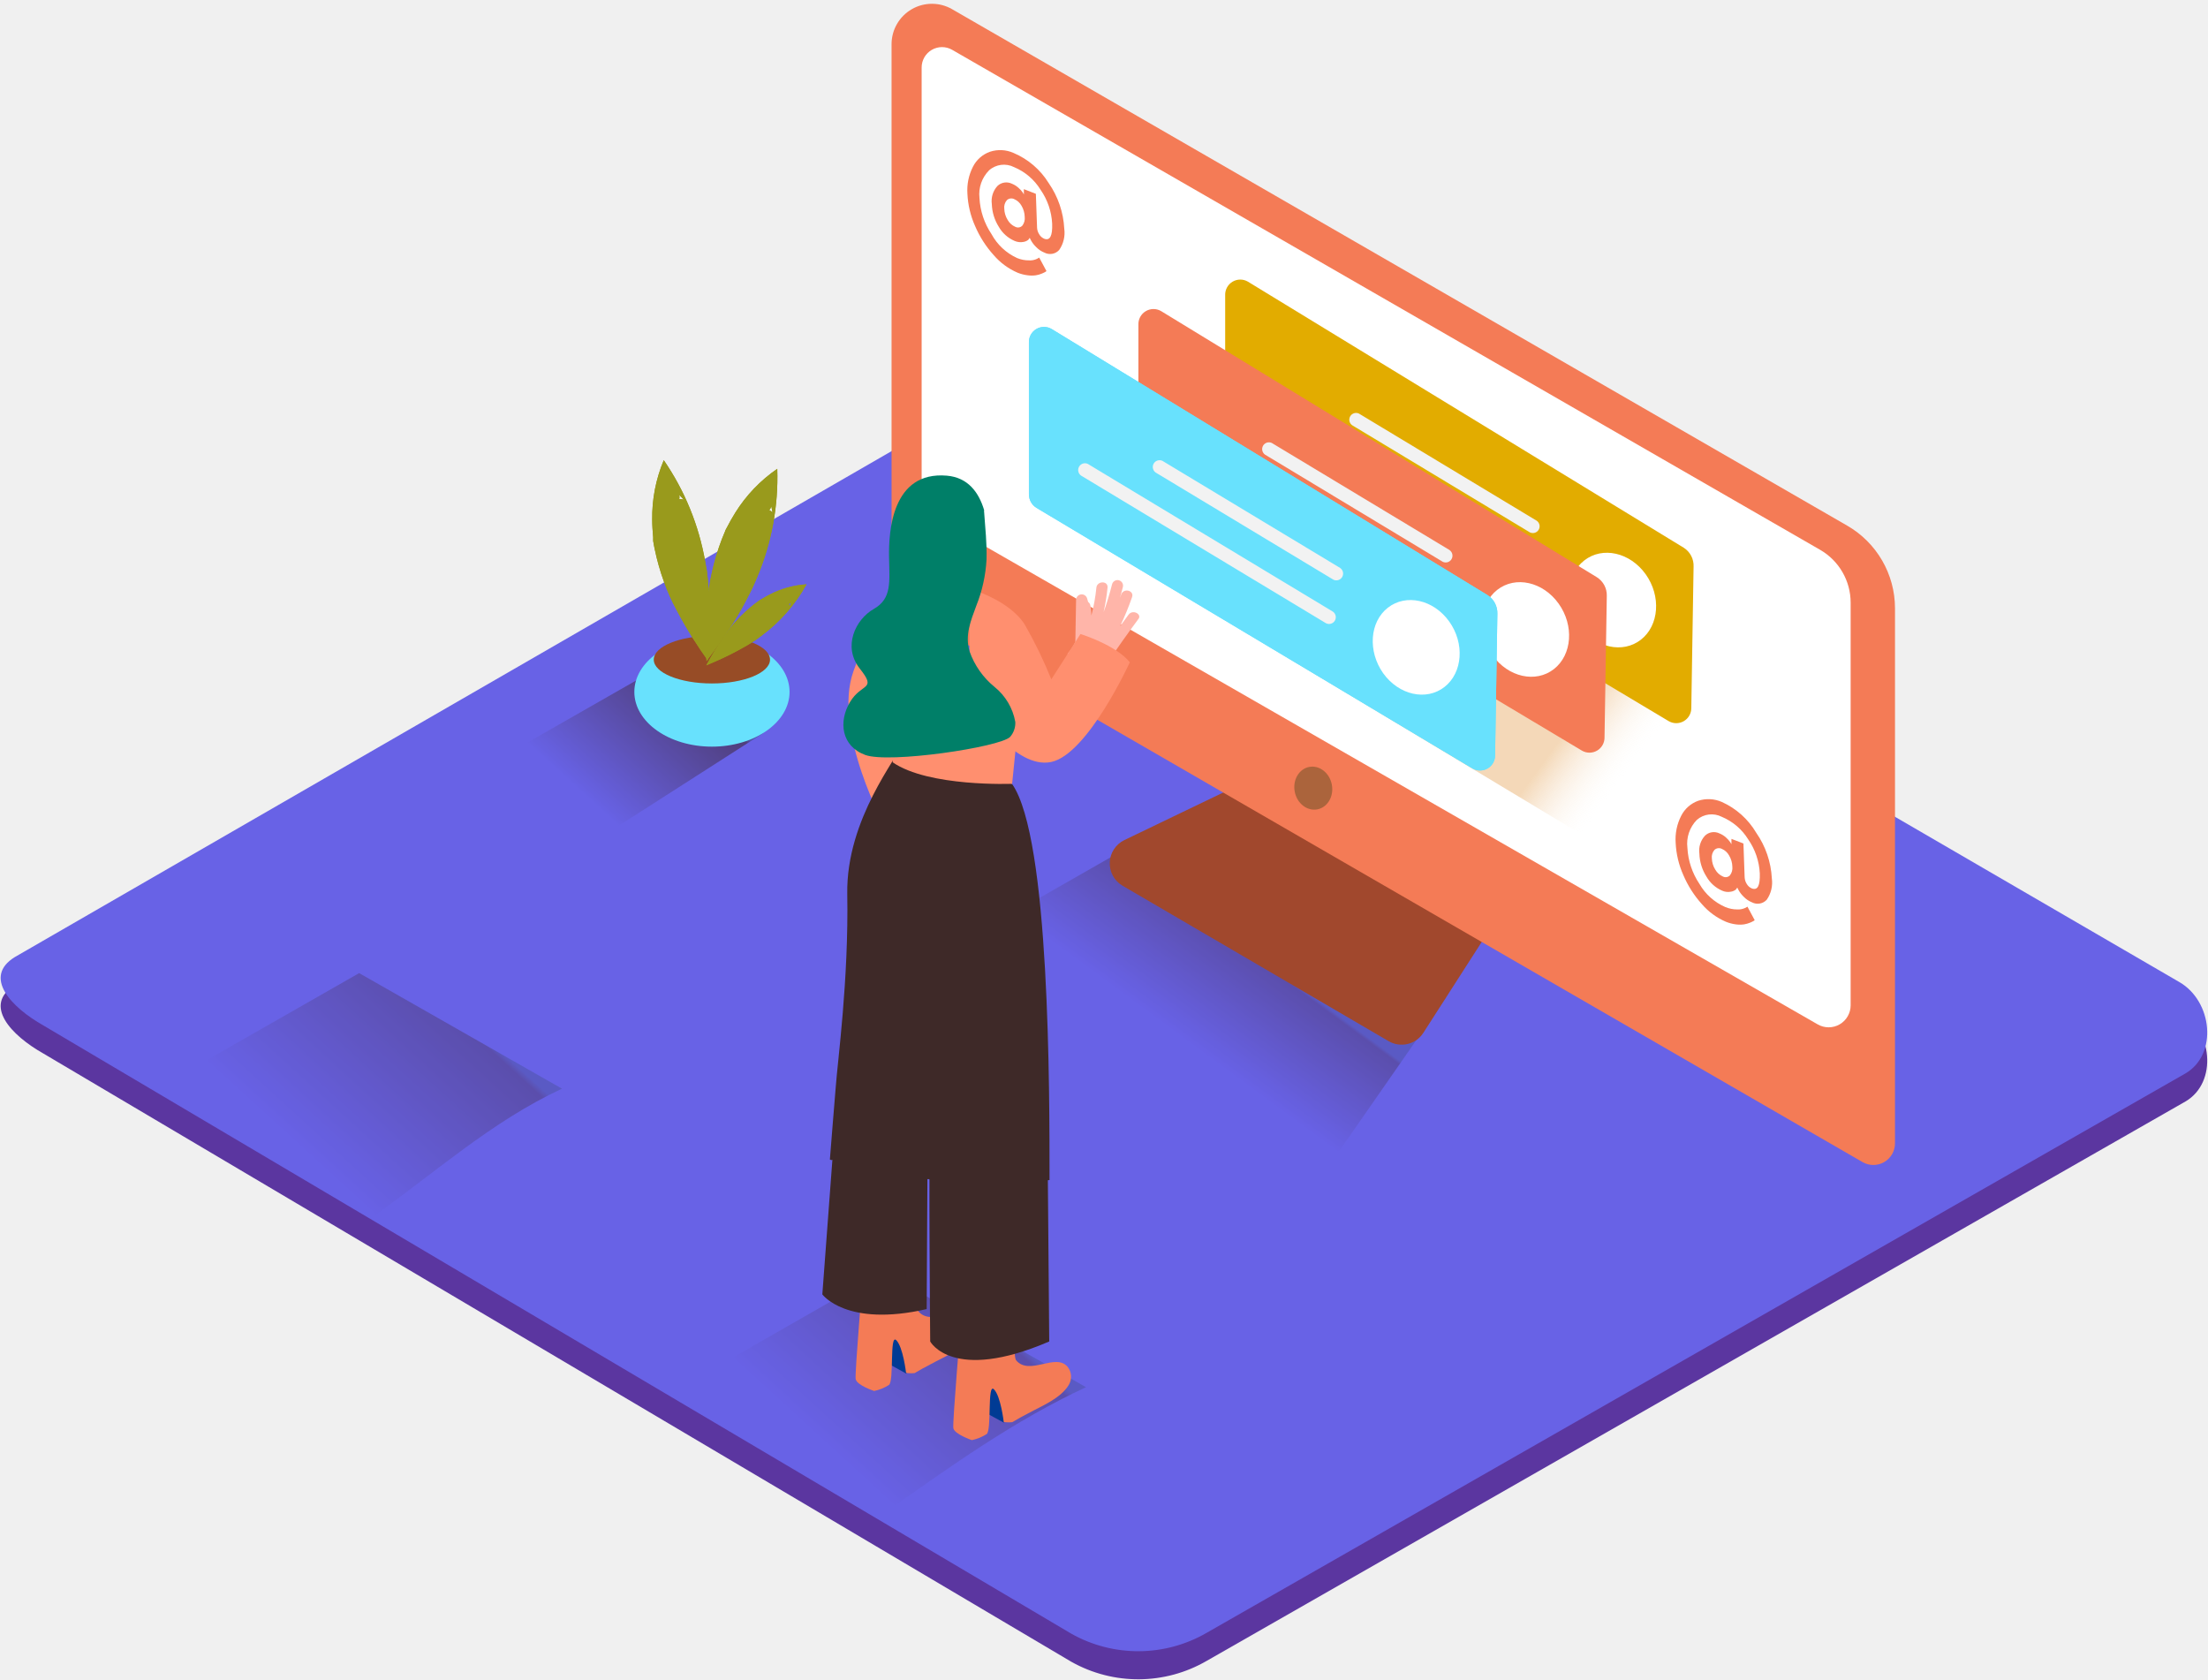
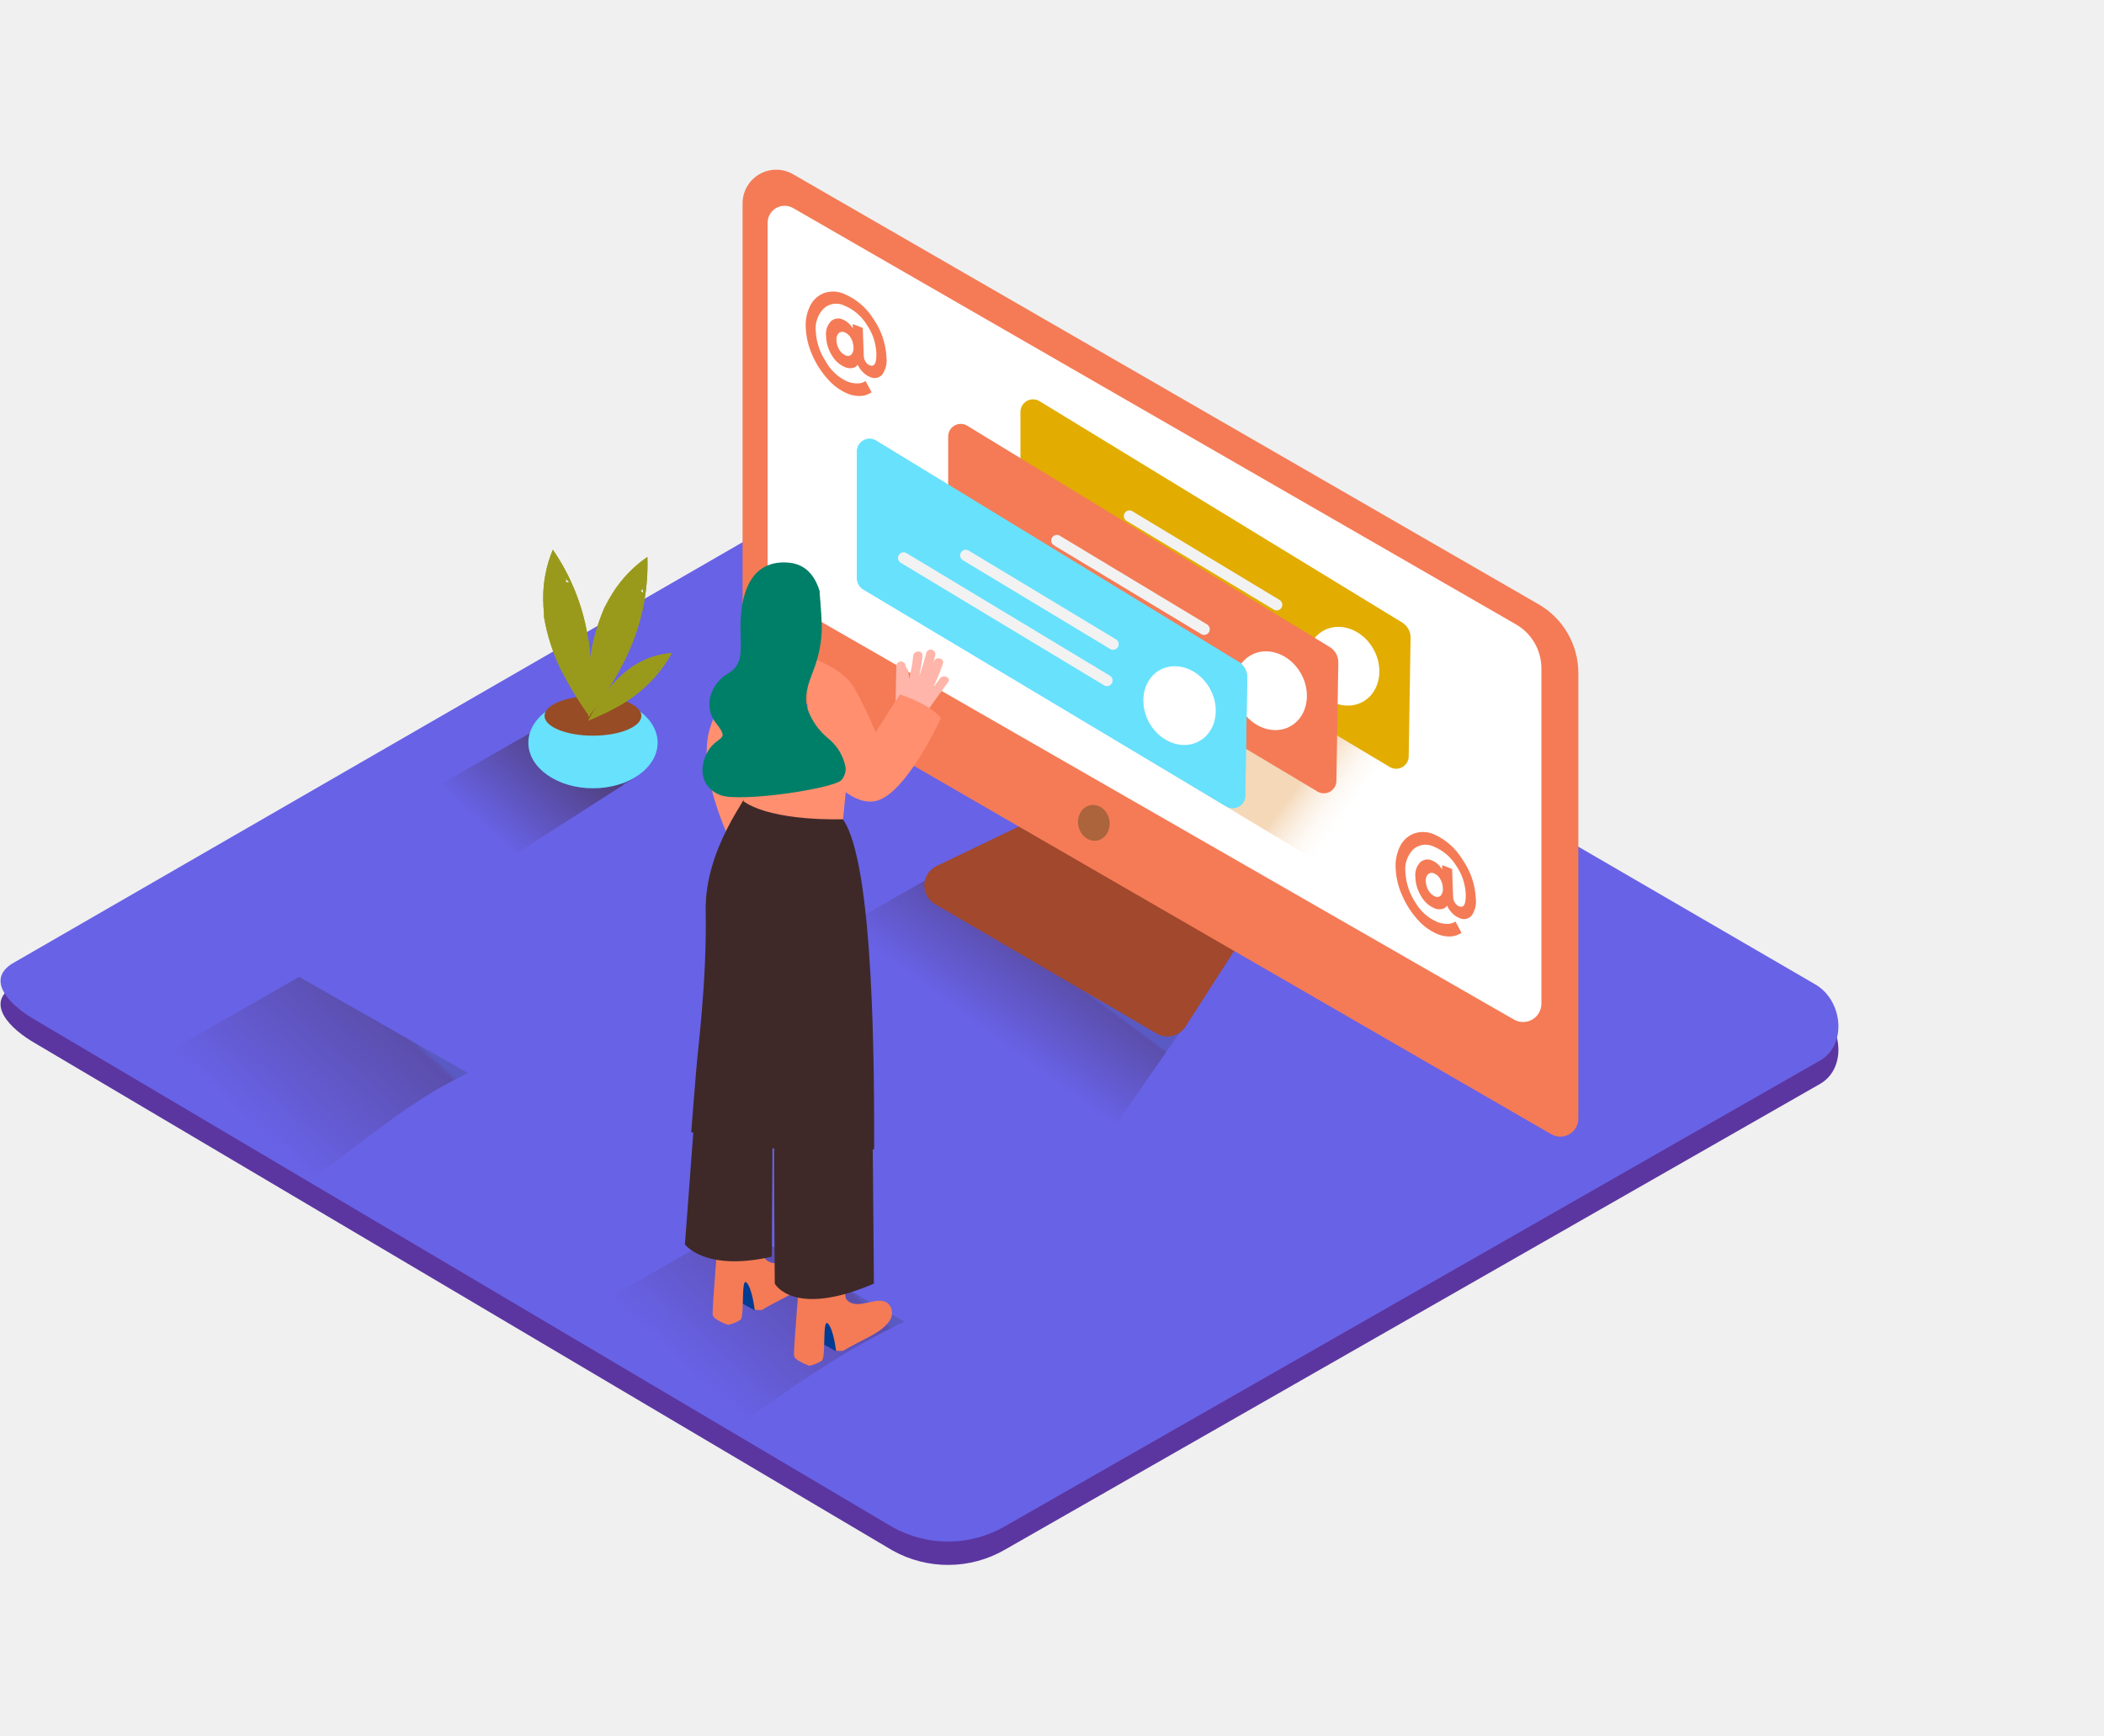
- <svg xmlns="http://www.w3.org/2000/svg" width="472" height="359">
+ <svg xmlns="http://www.w3.org/2000/svg" viewBox="0 0 540 360" width="400" height="330">
  <defs>
    <linearGradient x1="61.181%" y1="36.82%" x2="40.788%" y2="55.54%" id="a">
      <stop stop-color="#78B46A" offset="0%" />
      <stop stop-color="#7F3500" offset="3%" />
      <stop stop-color="#FFF" offset="100%" />
    </linearGradient>
    <linearGradient x1="82.186%" y1="28.519%" x2="29.852%" y2="62.464%" id="b">
      <stop stop-color="#78B46A" offset="0%" />
      <stop stop-color="#7F3500" offset="3%" />
      <stop stop-color="#FFF" offset="100%" />
    </linearGradient>
    <linearGradient x1="80.66%" y1="21.864%" x2="21.557%" y2="66.62%" id="c">
      <stop stop-color="#78B46A" offset="0%" />
      <stop stop-color="#7F3500" offset="3%" />
      <stop stop-color="#FFF" offset="100%" />
    </linearGradient>
    <linearGradient x1="81.016%" y1="60.589%" x2="67.462%" y2="55.277%" id="d">
      <stop stop-color="#FFF" stop-opacity="0" offset="0%" />
      <stop stop-color="#DC841E" offset="99%" />
    </linearGradient>
    <linearGradient x1="82.183%" y1="27.537%" x2="29.857%" y2="62.324%" id="e">
      <stop stop-color="#78B46A" offset="0%" />
      <stop stop-color="#7F3500" offset="3%" />
      <stop stop-color="#FFF" offset="100%" />
    </linearGradient>
  </defs>
  <g fill-rule="nonzero" fill="none">
    <path d="M229.018 355.203L9.313 225.211c-6.995-3.938-12.99-10.39-6.175-14.622L223.625 83.367c3.305-2.052 8.327-3.399 11.696-1.437l230.595 134.007c6.994 4.066 8.25 15.392 1.28 19.496L257.972 354.998a29.178 29.178 0 01-28.953.205z" fill="#5B36A0" />
    <path d="M229.018 349.203L9.313 219.211c-6.995-3.938-12.99-10.39-6.175-14.622L223.625 77.367c3.305-2.052 8.327-3.399 11.696-1.437l230.595 134.007c6.994 4.066 8.25 15.392 1.28 19.496L257.972 348.998a29.178 29.178 0 01-28.953.205z" fill="#6862E6" />
    <path d="M247.133 177.693L203.78 202.46s66.783 40.8 80.439 46.546l24.968-35.913" fill="url(#a)" opacity=".25" style="mix-blend-mode:multiply" />
    <path d="M232.157 296.513l-43.365-24.715-43.364 24.767s22.585 13.8 44.171 26.473c13.708-9.71 27.428-19.521 42.558-26.525z" fill="url(#b)" opacity=".25" style="mix-blend-mode:multiply" />
    <path d="M138.728 143.883l-27.505 15.712s2.331 14.404 15.988 20.15l36.01-23.087" fill="url(#c)" opacity=".46" style="mix-blend-mode:multiply" />
    <ellipse fill="#68E1FD" cx="152.192" cy="147.898" rx="16.59" ry="11.697" />
    <ellipse fill="#974C26" cx="152.179" cy="140.997" rx="12.426" ry="5.092" />
    <path d="M151.73 132.506c0-2.296-.076-4.591-.256-6.887-.051-.599-.106-1.193-.166-1.783l-.128-1.167c0-.347-.18-1.283-.18-1.193-.077-.47-.158-.936-.243-1.398a54.855 54.855 0 00-8.865-21.715 31.778 31.778 0 00-2.473 12.71c0 1.284.103 2.566.205 3.772v.757c.103.615.218 1.282.346 1.846a50.222 50.222 0 001.96 6.888 41.928 41.928 0 002.678 6.003 82.454 82.454 0 003.676 6.349 90.88 90.88 0 002.985 4.425c.308-2.86.449-5.734.461-8.607zm-6.52-25.819a2.067 2.067 0 000-.897c.316.324.628.658.935 1a2.84 2.84 0 00-.948-.103h.013z" fill="#999A1C" />
    <path d="M155.996 134.276a65.015 65.015 0 003.498-5.938c.282-.53.555-1.06.82-1.59l.525-1.065.5-1.103.55-1.283a54.876 54.876 0 004.266-23.087 31.728 31.728 0 00-8.967 9.363 45.938 45.938 0 00-1.858 3.284l-.256.474-.064.206c-.243.577-.487 1.154-.717 1.744a50.22 50.22 0 00-2.063 6.862 41.95 41.95 0 00-.986 6.503 77.621 77.621 0 00-.333 7.323c0 1.911 0 3.656.115 5.336 1.704-2.27 3.42-4.605 4.97-7.029zm8.456-25.254c.2-.226.349-.493.435-.783.094.445.175.873.244 1.283-.2-.2-.43-.368-.68-.5z" fill="#999A1C" />
    <path d="M155.907 139.997a64.687 64.687 0 003.843-2.078l.96-.59.629-.398.615-.436.717-.526a34.464 34.464 0 009.736-11.069 19.928 19.928 0 00-7.84 2.168c-.705.36-1.384.757-2.063 1.167l-.294.18-.103.09-.948.705a31.541 31.541 0 00-3.33 3.04 26.351 26.351 0 00-2.627 3.193 83.516 83.516 0 00-2.562 3.848 55.792 55.792 0 00-1.653 2.925c1.653-.693 3.306-1.411 4.92-2.22zm12.708-10.902a1.28 1.28 0 00.487-.283c-.094.274-.196.543-.308.808a1.797 1.797 0 00-.179-.513v-.012zM151.73 132.506c0-2.296-.076-4.591-.256-6.887-.051-.599-.106-1.193-.166-1.783l-.128-1.167c0-.347-.18-1.283-.18-1.193-.077-.47-.158-.936-.243-1.398a54.855 54.855 0 00-8.865-21.715 31.778 31.778 0 00-2.473 12.71c0 1.284.103 2.566.205 3.772v.757c.103.615.218 1.282.346 1.846a50.222 50.222 0 001.96 6.888 41.928 41.928 0 002.678 6.003 82.454 82.454 0 003.676 6.349 90.88 90.88 0 002.985 4.425c.308-2.86.449-5.734.461-8.607zm-6.52-25.819a2.067 2.067 0 000-.897c.316.324.628.658.935 1a2.84 2.84 0 00-.948-.103h.013z" fill="#999A1C" />
    <path d="M155.996 134.276a65.015 65.015 0 003.498-5.938c.282-.53.555-1.06.82-1.59l.525-1.065.5-1.103.55-1.283a54.876 54.876 0 004.266-23.087 31.728 31.728 0 00-8.967 9.363 45.938 45.938 0 00-1.858 3.284l-.256.474-.064.206c-.243.577-.487 1.154-.717 1.744a50.22 50.22 0 00-2.063 6.862 41.95 41.95 0 00-.986 6.503 77.621 77.621 0 00-.333 7.323c0 1.911 0 3.656.115 5.336 1.704-2.27 3.42-4.605 4.97-7.029zm8.456-25.254c.2-.226.349-.493.435-.783.094.445.175.873.244 1.283-.2-.2-.43-.368-.68-.5z" fill="#999A1C" />
    <path d="M155.907 139.997a64.687 64.687 0 003.843-2.078l.96-.59.629-.398.615-.436.717-.526a34.464 34.464 0 009.736-11.069 19.928 19.928 0 00-7.84 2.168c-.705.36-1.384.757-2.063 1.167l-.294.18-.103.09-.948.705a31.541 31.541 0 00-3.33 3.04 26.351 26.351 0 00-2.627 3.193 83.516 83.516 0 00-2.562 3.848 55.792 55.792 0 00-1.653 2.925c1.653-.693 3.306-1.411 4.92-2.22zm12.708-10.902a1.28 1.28 0 00.487-.283c-.094.274-.196.543-.308.808a1.797 1.797 0 00-.179-.513v-.012z" fill="#999A1C" />
    <path d="M264.35 168.022l-23.994 11.543a5.53 5.53 0 00-.384 9.76l56.867 33.22a5.518 5.518 0 007.43-1.782l13.823-21.523" fill="#A1482D" />
    <path d="M394.854 112.344L203.524 1.962a8.626 8.626 0 00-8.626.01 8.644 8.644 0 00-4.312 7.48v114.833a7.184 7.184 0 003.587 6.22L398.146 248.39a4.62 4.62 0 004.632.003 4.631 4.631 0 002.312-4.018V130.018a20.398 20.398 0 00-10.236-17.674z" fill="#F47B56" />
    <path d="M203.537 10.646l185.552 106.88a13.034 13.034 0 016.52 11.286v86.076a4.708 4.708 0 01-2.344 4.065 4.697 4.697 0 01-4.688.014L199.348 110.304a4.643 4.643 0 01-2.331-4.027V14.429c0-1.555.827-2.992 2.171-3.772a4.351 4.351 0 014.35-.011z" fill="#FFF" />
    <ellipse fill="#AB643C" transform="rotate(-10.9 280.738 168.465)" cx="280.738" cy="168.465" rx="4.036" ry="4.617" />
    <path fill="url(#d)" opacity=".32" d="M253.41 127.427l86.23 51.869 42.595-24.793-76.109-44.353" />
    <path d="M359.97 117.102l-93.224-56.91a3.225 3.225 0 00-3.278.028 3.233 3.233 0 00-1.565 2.884V95.53a3.4 3.4 0 001.627 2.924l93.212 55.704c.997.567 2.22.56 3.21-.02a3.22 3.22 0 001.594-2.79l.487-30.23a4.542 4.542 0 00-2.063-4.015z" fill="#E2AC00" />
    <path d="M337.667 133.789c3.343 4.681 9.223 5.99 13.118 2.937 3.894-3.053 4.343-9.324 1-13.993-3.345-4.669-9.225-5.99-13.12-2.937-3.894 3.052-4.342 9.311-.998 13.993z" fill="#FFF" />
    <path d="M328.52 111.318l-38.023-22.92a1.447 1.447 0 00-1.862.578 1.45 1.45 0 00.402 1.91l38.022 22.92a1.447 1.447 0 001.862-.578 1.45 1.45 0 00-.401-1.91zM326.957 120.63l-52.41-31.591a1.45 1.45 0 00-1.396 2.488l52.345 31.603a1.447 1.447 0 001.862-.578 1.45 1.45 0 00-.401-1.91v-.013z" fill="#F2F2F2" />
    <path d="M341.369 123.387L248.196 66.49a3.225 3.225 0 00-3.278.028 3.233 3.233 0 00-1.565 2.884v32.411a3.4 3.4 0 001.615 2.938l93.211 55.703c1.008.58 2.25.57 3.248-.025a3.22 3.22 0 001.569-2.848l.487-30.23a4.542 4.542 0 00-2.114-3.964z" fill="#F47B56" />
    <path d="M319.065 140.074c3.344 4.681 9.224 5.99 13.119 2.937 3.894-3.053 4.342-9.325.999-13.993-3.344-4.67-9.224-5.99-13.118-2.938-3.895 3.053-4.343 9.312-1 13.994z" fill="#FFF" />
    <path d="M309.918 117.602l-38.048-22.92a1.447 1.447 0 00-1.862.578 1.45 1.45 0 00.402 1.91l38.022 22.92a1.447 1.447 0 001.862-.578 1.45 1.45 0 00-.401-1.91h.025zM308.343 126.978l-52.397-31.642a1.447 1.447 0 00-1.862.579 1.45 1.45 0 00.402 1.91l52.409 31.59a1.447 1.447 0 001.862-.578 1.45 1.45 0 00-.402-1.91l-.012.051z" fill="#F2F2F2" />
    <path d="M317.99 127.21l-93.2-56.897a3.225 3.225 0 00-3.278.027 3.233 3.233 0 00-1.564 2.884v32.412a3.4 3.4 0 001.627 2.924l93.211 55.704c1.008.58 2.25.57 3.249-.026a3.22 3.22 0 001.568-2.847l.487-30.231a4.542 4.542 0 00-2.1-3.95z" fill="#68E1FD" />
    <path d="M317.99 127.21l-93.2-56.897a3.225 3.225 0 00-3.278.027 3.233 3.233 0 00-1.564 2.884v32.412a3.4 3.4 0 001.627 2.924l93.211 55.704c1.008.58 2.25.57 3.249-.026a3.22 3.22 0 001.568-2.847l.487-30.231a4.542 4.542 0 00-2.1-3.95z" fill="#68E1FD" />
    <path d="M295.673 143.896c3.343 4.681 9.224 5.99 13.118 2.937 3.895-3.053 4.343-9.325 1-13.993-3.344-4.669-9.225-5.99-13.119-2.937-3.894 3.052-4.304 9.311-1 13.993z" fill="#FFF" />
    <path d="M286.526 121.425l-38.035-22.92a1.447 1.447 0 00-1.862.578 1.45 1.45 0 00.401 1.91l38.023 22.92a1.447 1.447 0 001.862-.578 1.45 1.45 0 00-.402-1.91h.013zM284.95 130.75l-52.409-31.592a1.447 1.447 0 00-1.862.579 1.45 1.45 0 00.402 1.91l52.409 31.59a1.447 1.447 0 001.862-.578 1.45 1.45 0 00-.402-1.91z" fill="#F2F2F2" />
    <path d="M195.672 124.028a45.406 45.406 0 00-13.208 19.38c-4.638 12.827 6.956 33.784 6.956 33.784l18.038-14.3" fill="#FF8F6F" />
    <path d="M193.724 293.602l-4.893-2.706 1.28-7.003s7.29.692 7.93 3.283" fill="#003B94" />
    <path d="M195.518 293.5c1.102-.68 2.255-1.283 3.395-1.886 2.83-1.552 6.918-3.155 8.66-6.067a3.39 3.39 0 00-.23-3.848c-2.563-3.104-8.174 2.001-11.044-1.436-.563-.68-.832-11.467-.832-11.467l-10.915 2.95s-1.845 21.676-1.64 23.01c.205 1.334 3.959 2.566 3.959 2.566a9.666 9.666 0 003.151-1.283c1.14-.834.102-11.005 1.563-9.581 1.46 1.424 2.1 6.99 2.1 6.99.607.092 1.222.11 1.833.051z" fill="#F47B56" />
    <path d="M214.568 304.08l-4.894-2.667 1.28-7.003s7.29.693 7.93 3.283" fill="#003B94" />
    <path d="M216.412 303.978c1.102-.68 2.255-1.282 3.395-1.885 2.831-1.552 6.918-3.155 8.66-6.067a3.39 3.39 0 00-.23-3.848c-2.563-3.104-8.174 2.001-11.043-1.436-.564-.68-.833-11.467-.833-11.467l-10.915 2.95s-1.857 21.753-1.652 23.036c.205 1.282 3.958 2.565 3.958 2.565a9.666 9.666 0 003.152-1.283c1.14-.833.102-11.004 1.563-9.58 1.46 1.423 2.1 6.99 2.1 6.99a7.498 7.498 0 001.845.025z" fill="#F47B56" />
    <path d="M179.005 233.614l-3.216 43.058s5.125 7.08 22.304 3.142l.166-29.026M198.849 242.144c-.372 3.706 0 44.596 0 44.596s4.752 8.901 25.442 0l-.295-34.746" fill="#3E2928" />
    <path d="M177.403 247.838c1.41.975 1.896-4.04 3.37-3.18a83.77 83.77 0 0016.961 7.49h.128a1.165 1.165 0 011.576.577 89.585 89.585 0 0011.133 2.565c4.83.77 8.826-2.808 13.784-3.052 0-19.008.09-73.109-7.994-84.652l-23.918-8.055c-.115 1.975-11.606 15.314-11.325 31.578.32 18.328-2.062 35.618-2.472 41.351-.064.975-1.191 14.34-1.243 15.378z" fill="#3E2928" />
    <path d="M218.564 145.73l-2.203 21.804s-17.845.719-25.532-4.591v-18.496" fill="#FF8F6F" />
    <path d="M241.252 131.378l-1.819 2.488c.97-2.024 1.826-4.1 2.562-6.22.513-1.45-1.806-2.027-2.318-.578l-.27.744c.223-.77.432-1.543.628-2.322a1.195 1.195 0 10-2.319-.577 62.236 62.236 0 01-1.806 5.952 42.54 42.54 0 00.846-5.26c.154-1.525-2.242-1.461-2.383 0a37.916 37.916 0 01-1.076 5.965c0-.684-.064-1.368-.192-2.052a1.206 1.206 0 00-.5-.86 9.29 9.29 0 00-.23-.795 1.204 1.204 0 00-2.345.36l-.154 8.978c-.433.93-.999 1.795-1.678 2.565a41.64 41.64 0 013.331 2.565 34.337 34.337 0 012.716 2.565 65.716 65.716 0 002.216-2.924c.088-.075.166-.161.23-.257a255.44 255.44 0 016.611-9.337c.948-1.052-1.14-2.219-2.05-1z" fill="#FFB5A9" />
    <path d="M207.24 125.85s8.43 2.27 11.85 7.695a96.553 96.553 0 015.65 11.66l6.225-9.685s7.559 2.322 10.556 6.042c0 0-8.967 19.623-16.782 21.304-7.814 1.68-16.116-11.518-16.116-11.518s-1.716 5.515-1.383-.372" fill="#FF8F6F" />
    <path d="M212.595 146.82a17.097 17.097 0 01-5.342-7.618c-1.013-3.45.256-6.478 1.434-9.684a31.237 31.237 0 002.204-9.966c.102-3.36-.282-6.72-.513-10.069a.976.976 0 010-.436c-1.127-3.783-3.433-6.99-7.98-7.375-11.774-1-12.44 12.057-12.35 17.367.09 5.31.653 8.901-3.254 11.12-3.908 2.219-6.726 8.042-2.998 12.75 3.728 4.706.384 2.988-2.101 7.169-2.485 4.181-1.845 9.402 3.254 11.287 5.099 1.885 28.799-1.655 30.976-3.848a4.531 4.531 0 001.115-3.206 12.444 12.444 0 00-4.445-7.49z" fill="#007F68" />
    <path d="M224.176 39.132a18.805 18.805 0 013.33 9.748 6.419 6.419 0 01-1.088 4.553 2.624 2.624 0 01-3.178.552 4.906 4.906 0 01-1.716-1.154 5.989 5.989 0 01-1.102-1.398l-.307-.603a2.13 2.13 0 01-.308.436 2.24 2.24 0 01-1.05.449 3.186 3.186 0 01-1.896-.231 7.113 7.113 0 01-3.357-3.014 9.692 9.692 0 01-1.486-4.861 4.775 4.775 0 011.192-3.848 2.739 2.739 0 013.113-.488c.513.205.986.5 1.396.873.35.297.659.637.922 1.013l.23.41v-1.141l2.563 1 .256 7.209c.018.516.178 1.017.462 1.449.24.417.609.745 1.05.936 1.238.488 1.81-.581 1.717-3.206a13.889 13.889 0 00-2.473-7.247 12.136 12.136 0 00-5.675-4.848 4.774 4.774 0 00-5.33.68 7.252 7.252 0 00-2.062 5.925 15.3 15.3 0 002.562 7.696 11.817 11.817 0 005.47 5.13c.812.34 1.684.51 2.563.5a3.417 3.417 0 001.665-.307l.513-.283 1.55 2.886-.257.18a6.133 6.133 0 01-.755.359c-.41.177-.84.298-1.282.36a6.398 6.398 0 01-1.703 0 8.575 8.575 0 01-2.165-.552 14.093 14.093 0 01-5.125-3.771 22.36 22.36 0 01-3.971-6.208 19.027 19.027 0 01-1.64-6.888c-.138-2 .27-3.999 1.179-5.784a6.51 6.51 0 013.638-3.207 7 7 0 015.047.257 16.288 16.288 0 017.508 6.438zm-5.65 9.12c.42-.538.61-1.221.525-1.899a4.904 4.904 0 00-.679-2.372 3.255 3.255 0 00-1.55-1.411 1.395 1.395 0 00-1.576.205 2.35 2.35 0 00-.563 1.86c.029.846.28 1.669.73 2.385.37.652.94 1.165 1.627 1.463a1.28 1.28 0 001.486-.231M375.433 178.013a18.74 18.74 0 013.33 9.748 6.419 6.419 0 01-1.088 4.553 2.637 2.637 0 01-3.177.552 5.047 5.047 0 01-1.717-1.154 6.207 6.207 0 01-1.102-1.399l-.307-.602c-.087.156-.19.302-.308.436-.304.24-.666.395-1.05.449a3.071 3.071 0 01-1.883-.218 7.113 7.113 0 01-3.357-3.027 9.653 9.653 0 01-1.499-4.874 4.724 4.724 0 011.192-3.848 2.726 2.726 0 013.1-.487c.514.204.987.499 1.396.872.35.302.66.647.923 1.026l.243.41v-1.141l2.562.987.257 7.209c.022.515.181 1.015.46 1.449.242.417.61.745 1.051.936 1.281.488 1.807-.577 1.73-3.206a13.953 13.953 0 00-2.473-7.26 12.161 12.161 0 00-5.662-4.835 4.787 4.787 0 00-5.33.667 7.252 7.252 0 00-2.01 5.964 15.25 15.25 0 002.561 7.695 11.868 11.868 0 005.535 4.964 6.668 6.668 0 002.562.513 3.545 3.545 0 001.665-.308l.513-.282 1.55 2.886-.256.18a6.133 6.133 0 01-.756.359c-.412.17-.842.29-1.281.359a6.526 6.526 0 01-1.717 0 8.55 8.55 0 01-2.152-.564 14.093 14.093 0 01-5.125-3.759 22.41 22.41 0 01-3.97-6.22 18.988 18.988 0 01-1.64-6.888 11.003 11.003 0 011.178-5.772 6.562 6.562 0 013.638-3.219 7.09 7.09 0 015.06.257 16.315 16.315 0 017.354 6.592zm-5.65 9.12a2.567 2.567 0 00.538-1.899 4.865 4.865 0 00-.691-2.372 3.204 3.204 0 00-1.538-1.411 1.395 1.395 0 00-1.575.192 2.323 2.323 0 00-.577 1.86c.03.842.281 1.66.73 2.373.369.655.94 1.172 1.627 1.475a1.28 1.28 0 001.486-.218" fill="#F47B56" />
    <path d="M120.139 232.704L76.774 208l-43.351 24.754s24.122 15.083 45.709 27.756c13.707-9.697 25.89-20.791 41.007-27.807z" fill="url(#e)" opacity=".25" style="mix-blend-mode:multiply" />
  </g>
</svg>
